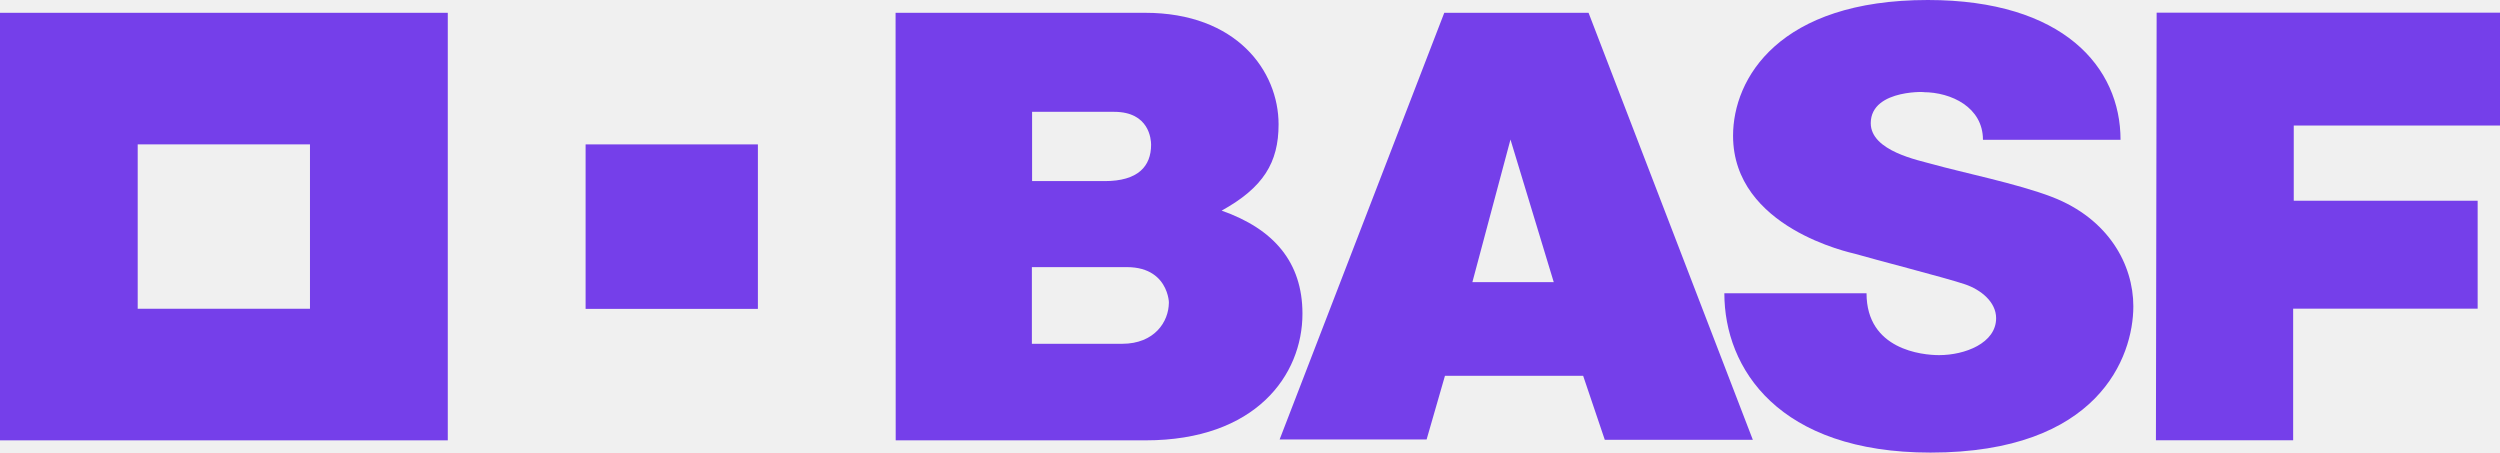
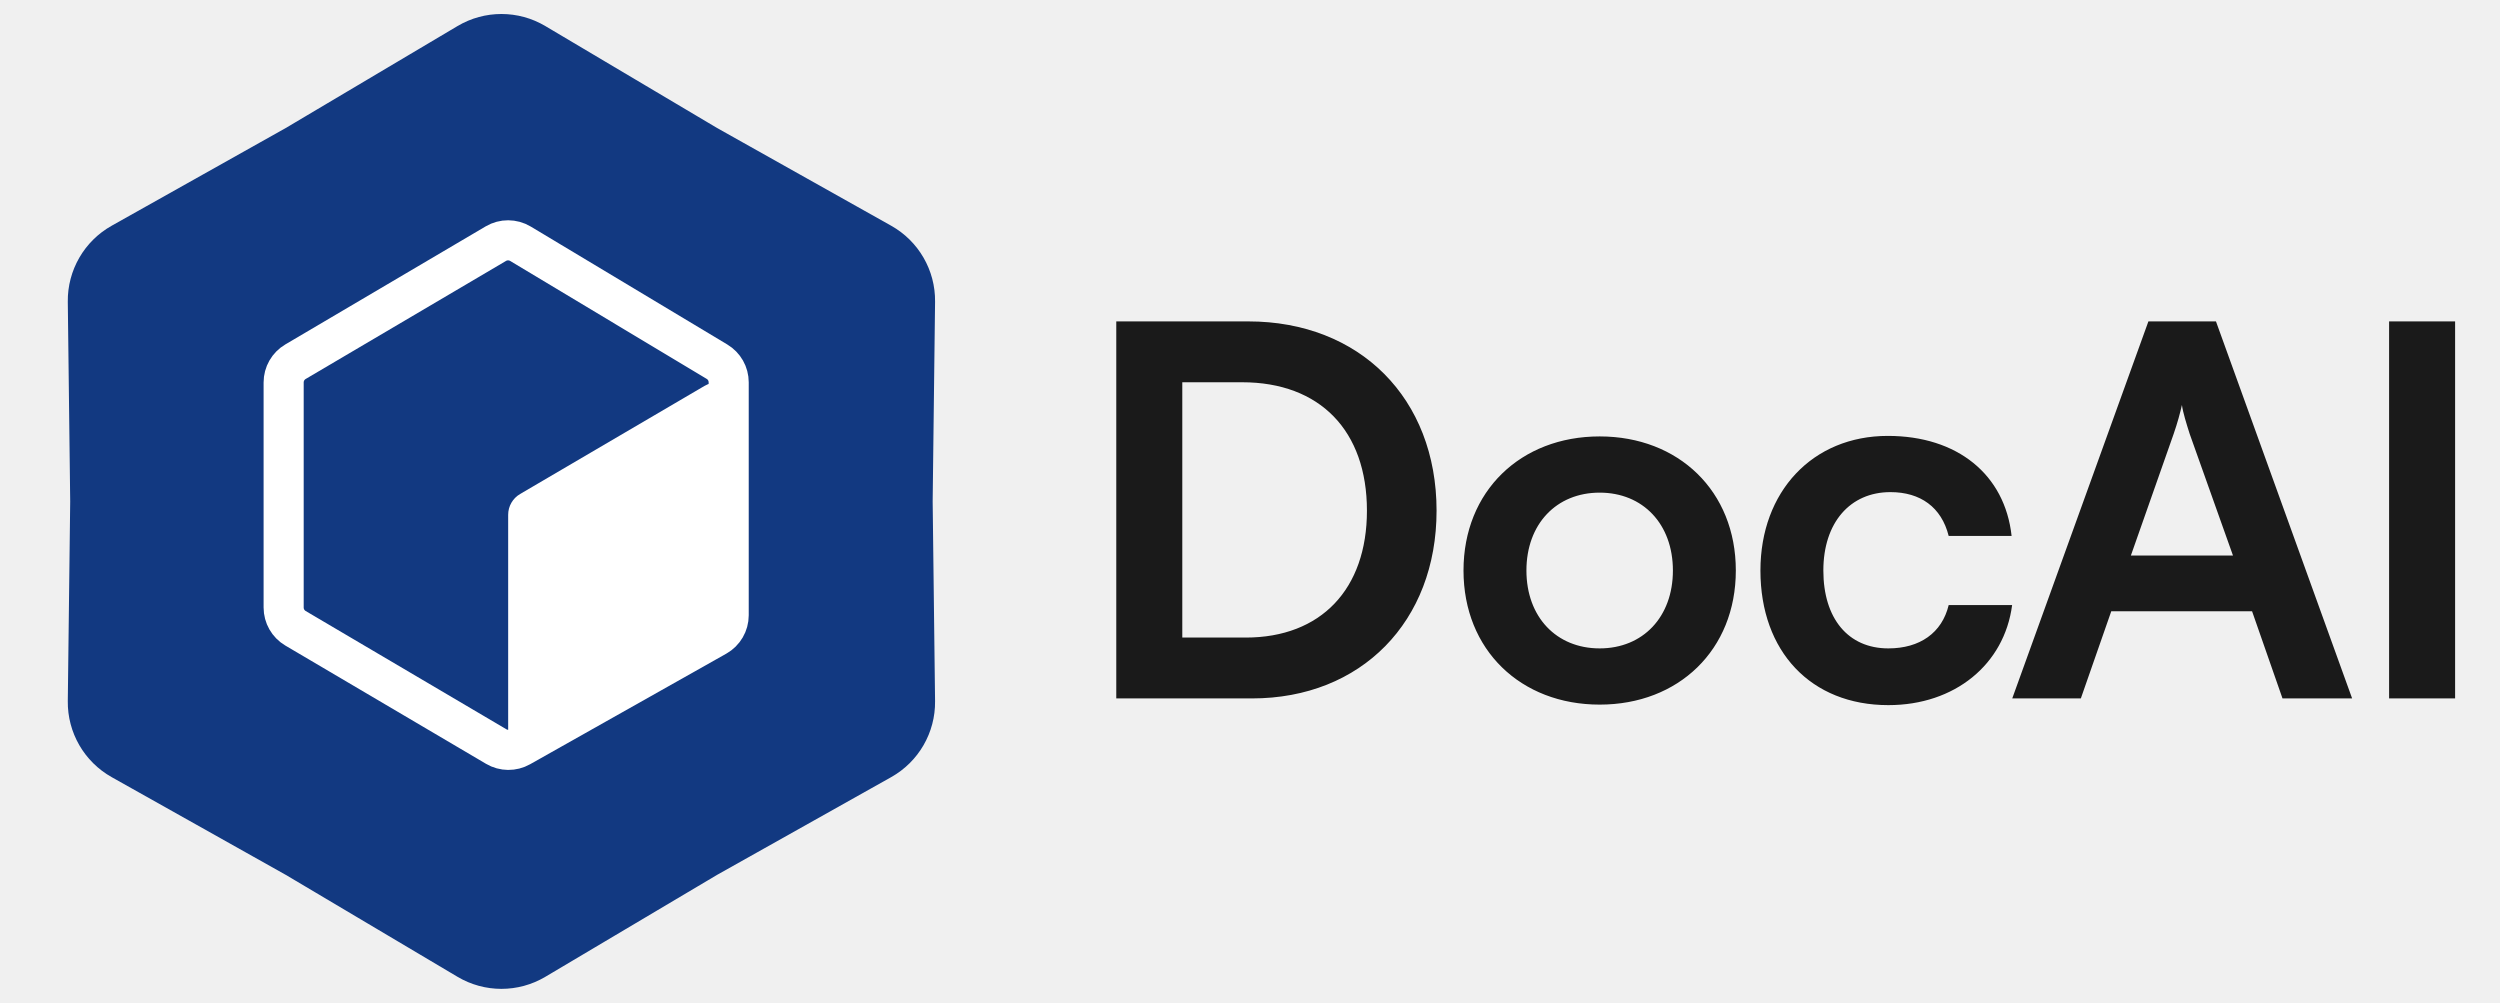
- <svg xmlns="http://www.w3.org/2000/svg" width="116" height="21" viewBox="0 0 116 21" fill="none">
-   <g id="BASFw_x5F_wh100lg_x5F_4c">
-     <g id="Group">
-       <g id="Group_2">
-         <path id="Vector" d="M0 0.594V20.432H20.777V0.594H0ZM14.383 14.326H6.389V6.699H14.383V14.326Z" fill="#753FEA" />
-         <path id="Vector_2" d="M35.166 6.7H27.172V14.332H35.166V6.7Z" fill="#753FEA" />
-       </g>
-       <path id="Vector_3" d="M41.555 0.594C41.555 0.594 51.196 0.594 53.133 0.594C57.383 0.594 59.326 3.298 59.326 5.772C59.326 7.554 58.611 8.705 56.685 9.773C59.113 10.628 60.434 12.175 60.434 14.556C60.434 17.405 58.267 20.432 53.155 20.432C50.323 20.432 41.56 20.432 41.56 20.432L41.555 0.594ZM47.879 15.952C47.879 15.952 50.574 15.952 52.069 15.952C53.564 15.952 54.235 14.931 54.235 14.035C54.235 14.451 54.426 12.394 52.282 12.394C51.158 12.394 47.879 12.394 47.879 12.394V15.952ZM47.895 8.403C47.895 8.403 49.843 8.403 51.261 8.403C52.8 8.403 53.411 7.721 53.411 6.715C53.411 6.481 53.335 5.189 51.698 5.189C52.446 5.189 47.889 5.189 47.889 5.189V8.403H47.895Z" fill="#753FEA" />
-       <path id="Vector_4" d="M67.014 0.594H73.709L81.331 20.406H74.462L73.458 17.437H67.046L66.195 20.39H59.375L67.014 0.594ZM70.086 6.475L68.318 13.092H72.094L70.086 6.475Z" fill="#753FEA" />
-       <path id="Vector_5" d="M92.009 6.486H98.393C98.393 3.121 95.741 0 89.45 0C82.548 0 80.414 3.636 80.414 6.298C80.414 10.591 85.914 11.732 86.083 11.779C86.907 12.024 90.317 12.899 91.174 13.191C91.911 13.441 92.62 14.009 92.62 14.764C92.62 15.921 91.174 16.478 89.974 16.478C89.204 16.478 86.607 16.233 86.607 13.608H80.01C80.01 17.098 82.526 21 89.575 21C97.361 21 98.987 16.567 98.987 14.212C98.987 12.29 97.847 10.154 95.212 9.138C93.629 8.528 90.999 7.992 89.684 7.622C89.019 7.434 86.803 7.007 86.803 5.715C86.803 4.064 89.657 4.277 89.243 4.277C90.525 4.277 92.009 4.97 92.009 6.486Z" fill="#753FEA" />
-       <path id="Vector_6" d="M100.068 0.589H116V5.824H106.43V9.315H114.963V14.321H106.402V20.427H100.035L100.068 0.589Z" fill="#753FEA" />
-     </g>
-   </g>
+ <svg xmlns="http://www.w3.org/2000/svg" width="349" height="140" viewBox="0 0 349 140" fill="none">
+   <path d="M63.875 3.635C67.651 1.394 72.349 1.394 76.125 3.635L100.1 17.865L124.411 31.513C128.24 33.663 130.589 37.731 130.536 42.122L130.2 70L130.536 97.878C130.589 102.269 128.24 106.337 124.411 108.487L100.1 122.135L76.125 136.365C72.349 138.606 67.651 138.606 63.875 136.365L39.9 122.135L15.589 108.487C11.76 106.337 9.411 102.269 9.464 97.878L9.8 70L9.464 42.122C9.411 37.731 11.76 33.663 15.589 31.513L39.9 17.865L63.875 3.635Z" fill="#123981" />
+   <path d="M72.653 34.027L100.093 50.492C101.105 51.099 101.724 52.192 101.724 53.371V85.889C101.724 87.101 101.071 88.219 100.015 88.814L72.626 104.251C71.583 104.839 70.305 104.827 69.273 104.219L41.25 87.706C40.226 87.102 39.597 86.001 39.597 84.812V53.389C39.597 52.2 40.226 51.1 41.25 50.496L69.22 34.014C70.28 33.389 71.597 33.394 72.653 34.027Z" stroke="white" stroke-width="5.597" />
+   <path d="M98.347 53.875L72.6 68.967C71.572 69.57 70.94 70.673 70.94 71.864V102.231C70.94 104.806 73.718 106.423 75.957 105.151L101.703 90.53C102.754 89.933 103.403 88.818 103.403 87.61V56.772C103.403 54.177 100.585 52.562 98.347 53.875Z" fill="white" />
+   <path d="M174.768 97.5H155.832V44.868H174.264C189.816 44.868 200.544 55.596 200.544 71.292C200.544 86.772 190.032 97.5 174.768 97.5ZM173.4 53.364H165.048V89.004H173.904C184.416 89.004 190.824 82.236 190.824 71.292C190.824 60.132 184.272 53.364 173.4 53.364ZM204.305 79.644C204.305 68.556 212.297 60.924 223.313 60.924C234.329 60.924 242.321 68.556 242.321 79.644C242.321 90.732 234.329 98.364 223.313 98.364C212.297 98.364 204.305 90.732 204.305 79.644ZM213.089 79.644C213.089 86.124 217.265 90.516 223.313 90.516C229.361 90.516 233.537 86.124 233.537 79.644C233.537 73.164 229.361 68.772 223.313 68.772C217.265 68.772 213.089 73.164 213.089 79.644ZM245.756 79.644C245.756 68.628 253.028 60.852 263.54 60.852C273.26 60.852 279.884 66.252 280.82 74.82H272.036C271.028 70.788 268.076 68.7 263.9 68.7C258.284 68.7 254.54 72.948 254.54 79.644C254.54 86.34 257.996 90.516 263.612 90.516C268.004 90.516 271.1 88.356 272.036 84.468H280.892C279.812 92.748 272.9 98.436 263.612 98.436C252.812 98.436 245.756 90.948 245.756 79.644ZM290.485 97.5H280.909L299.917 44.868H309.349L328.357 97.5H318.637L314.389 85.332H294.733L290.485 97.5ZM303.445 60.564L297.469 77.556H311.725L305.677 60.564C305.245 59.196 304.741 57.612 304.597 56.532C304.381 57.54 303.949 59.124 303.445 60.564ZM342.733 44.868V97.5H333.517V44.868H342.733Z" fill="#1A1A1A" />
</svg>
